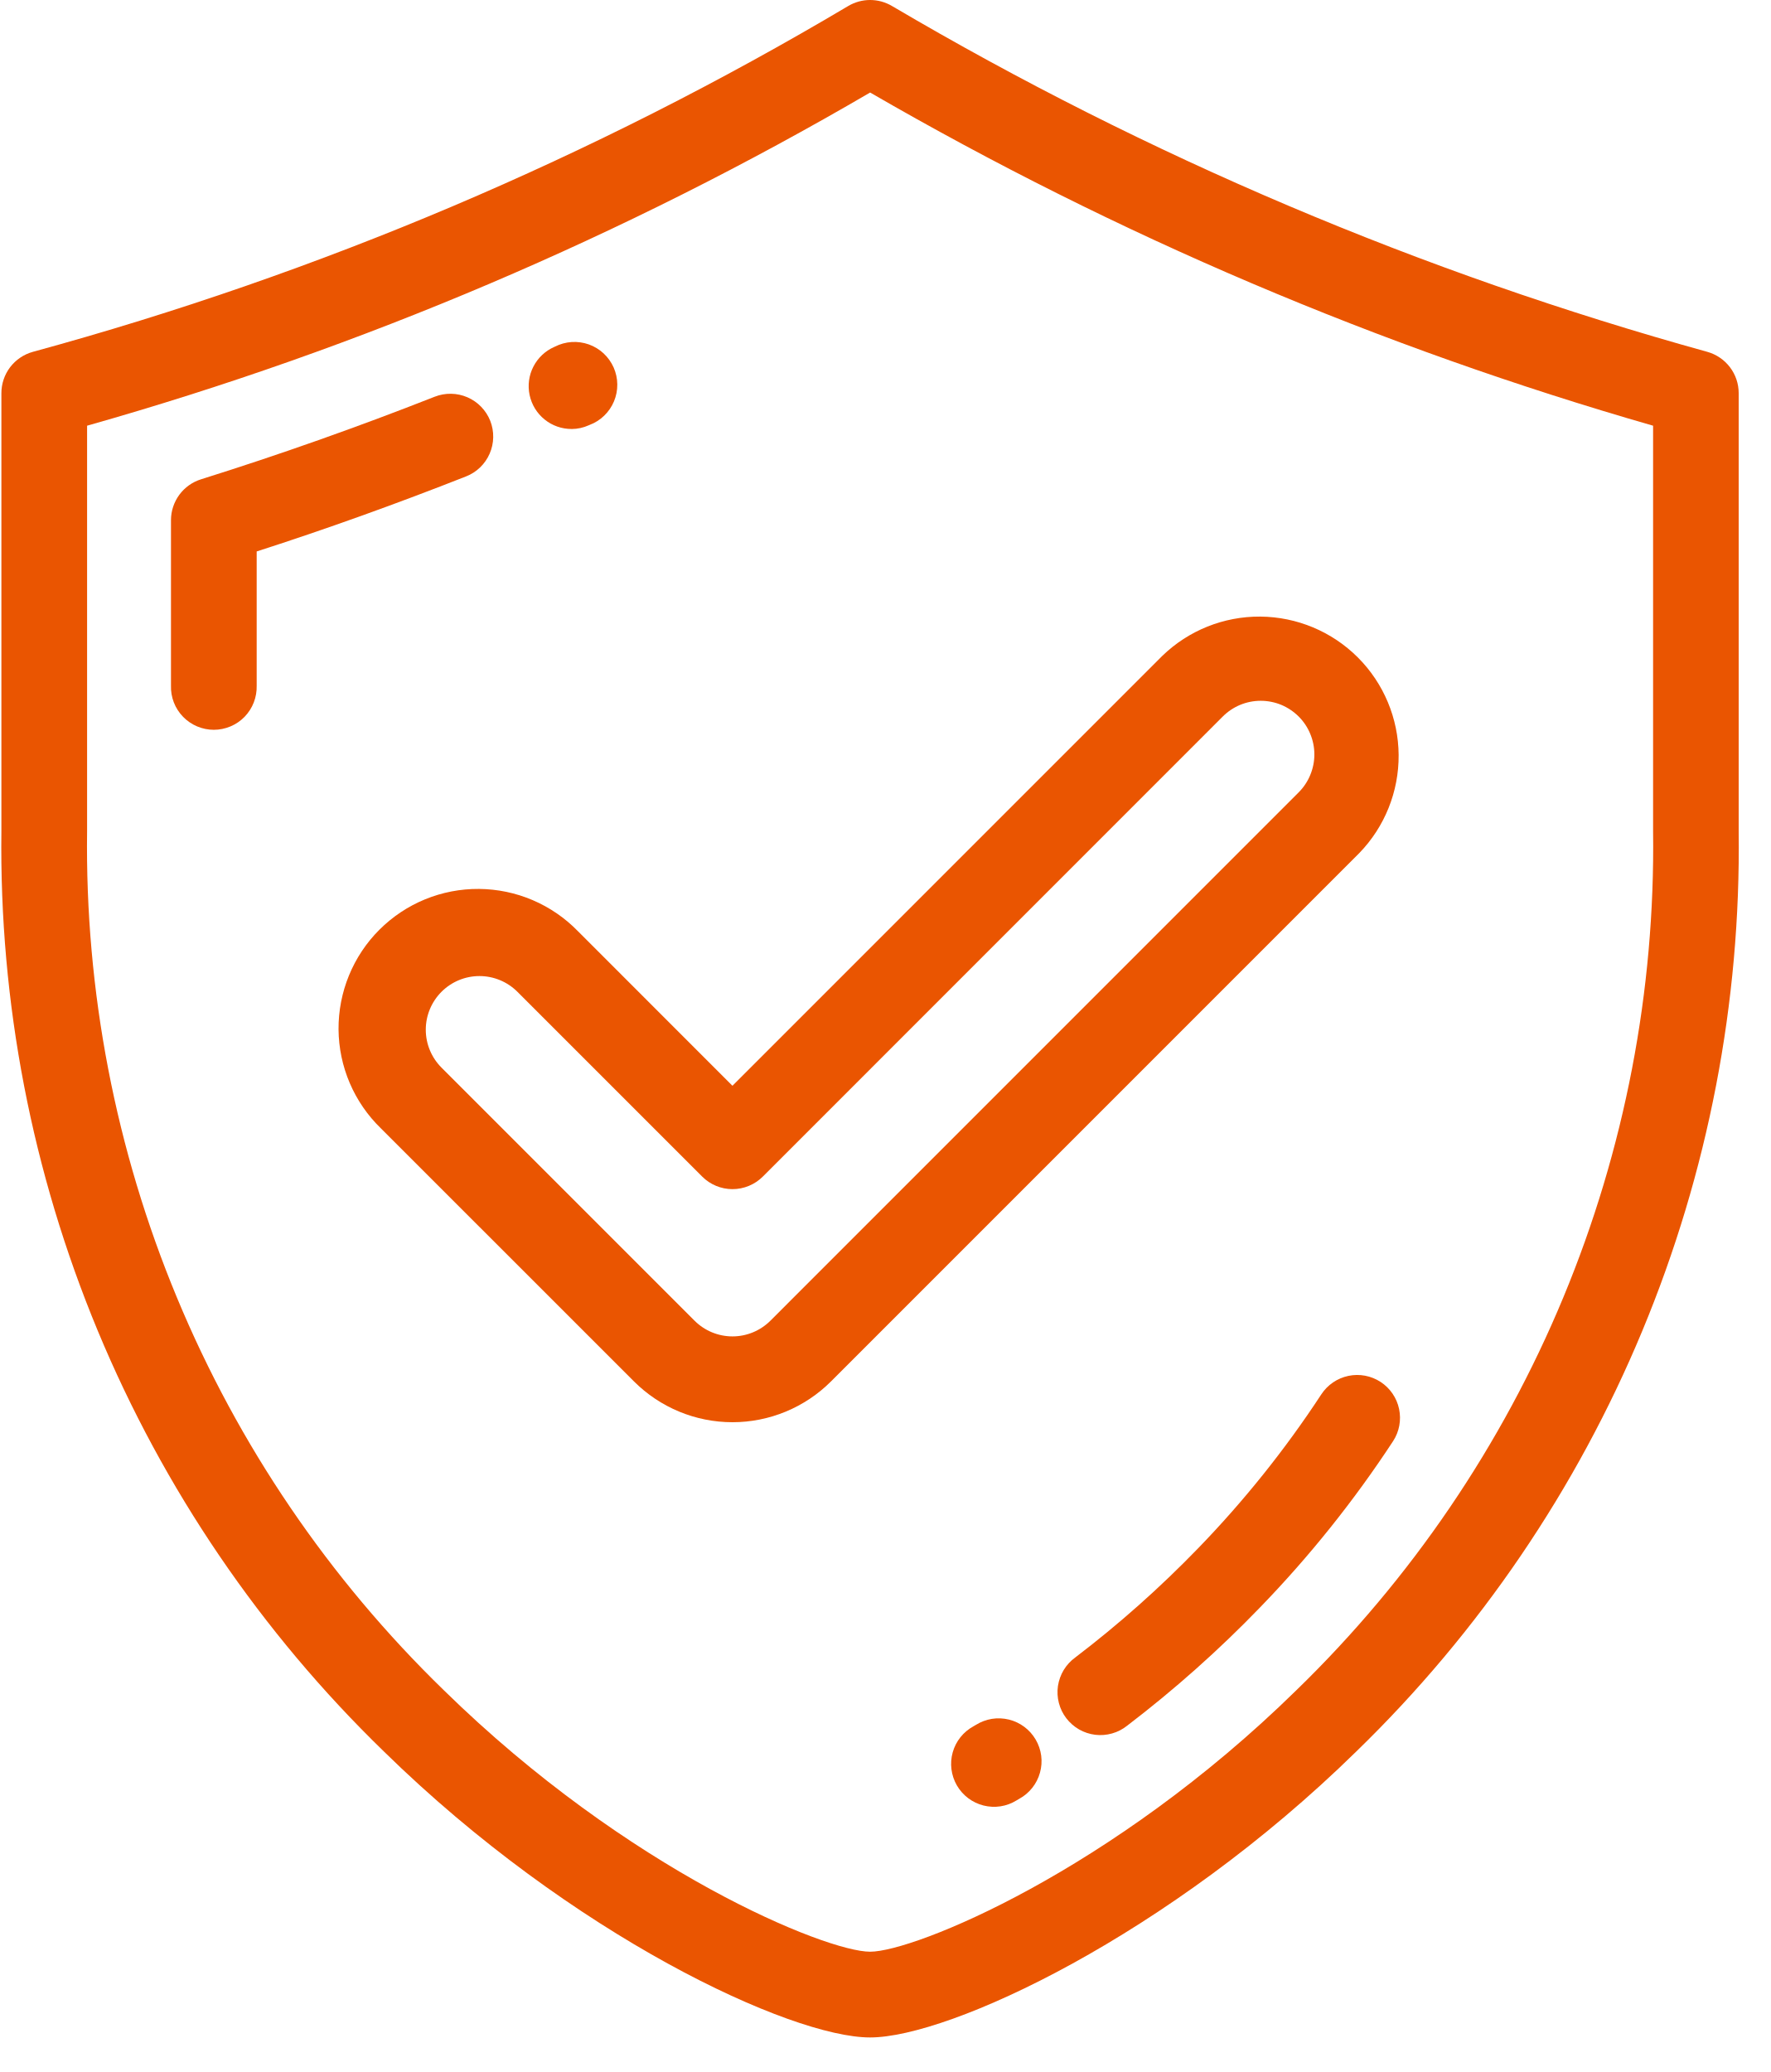
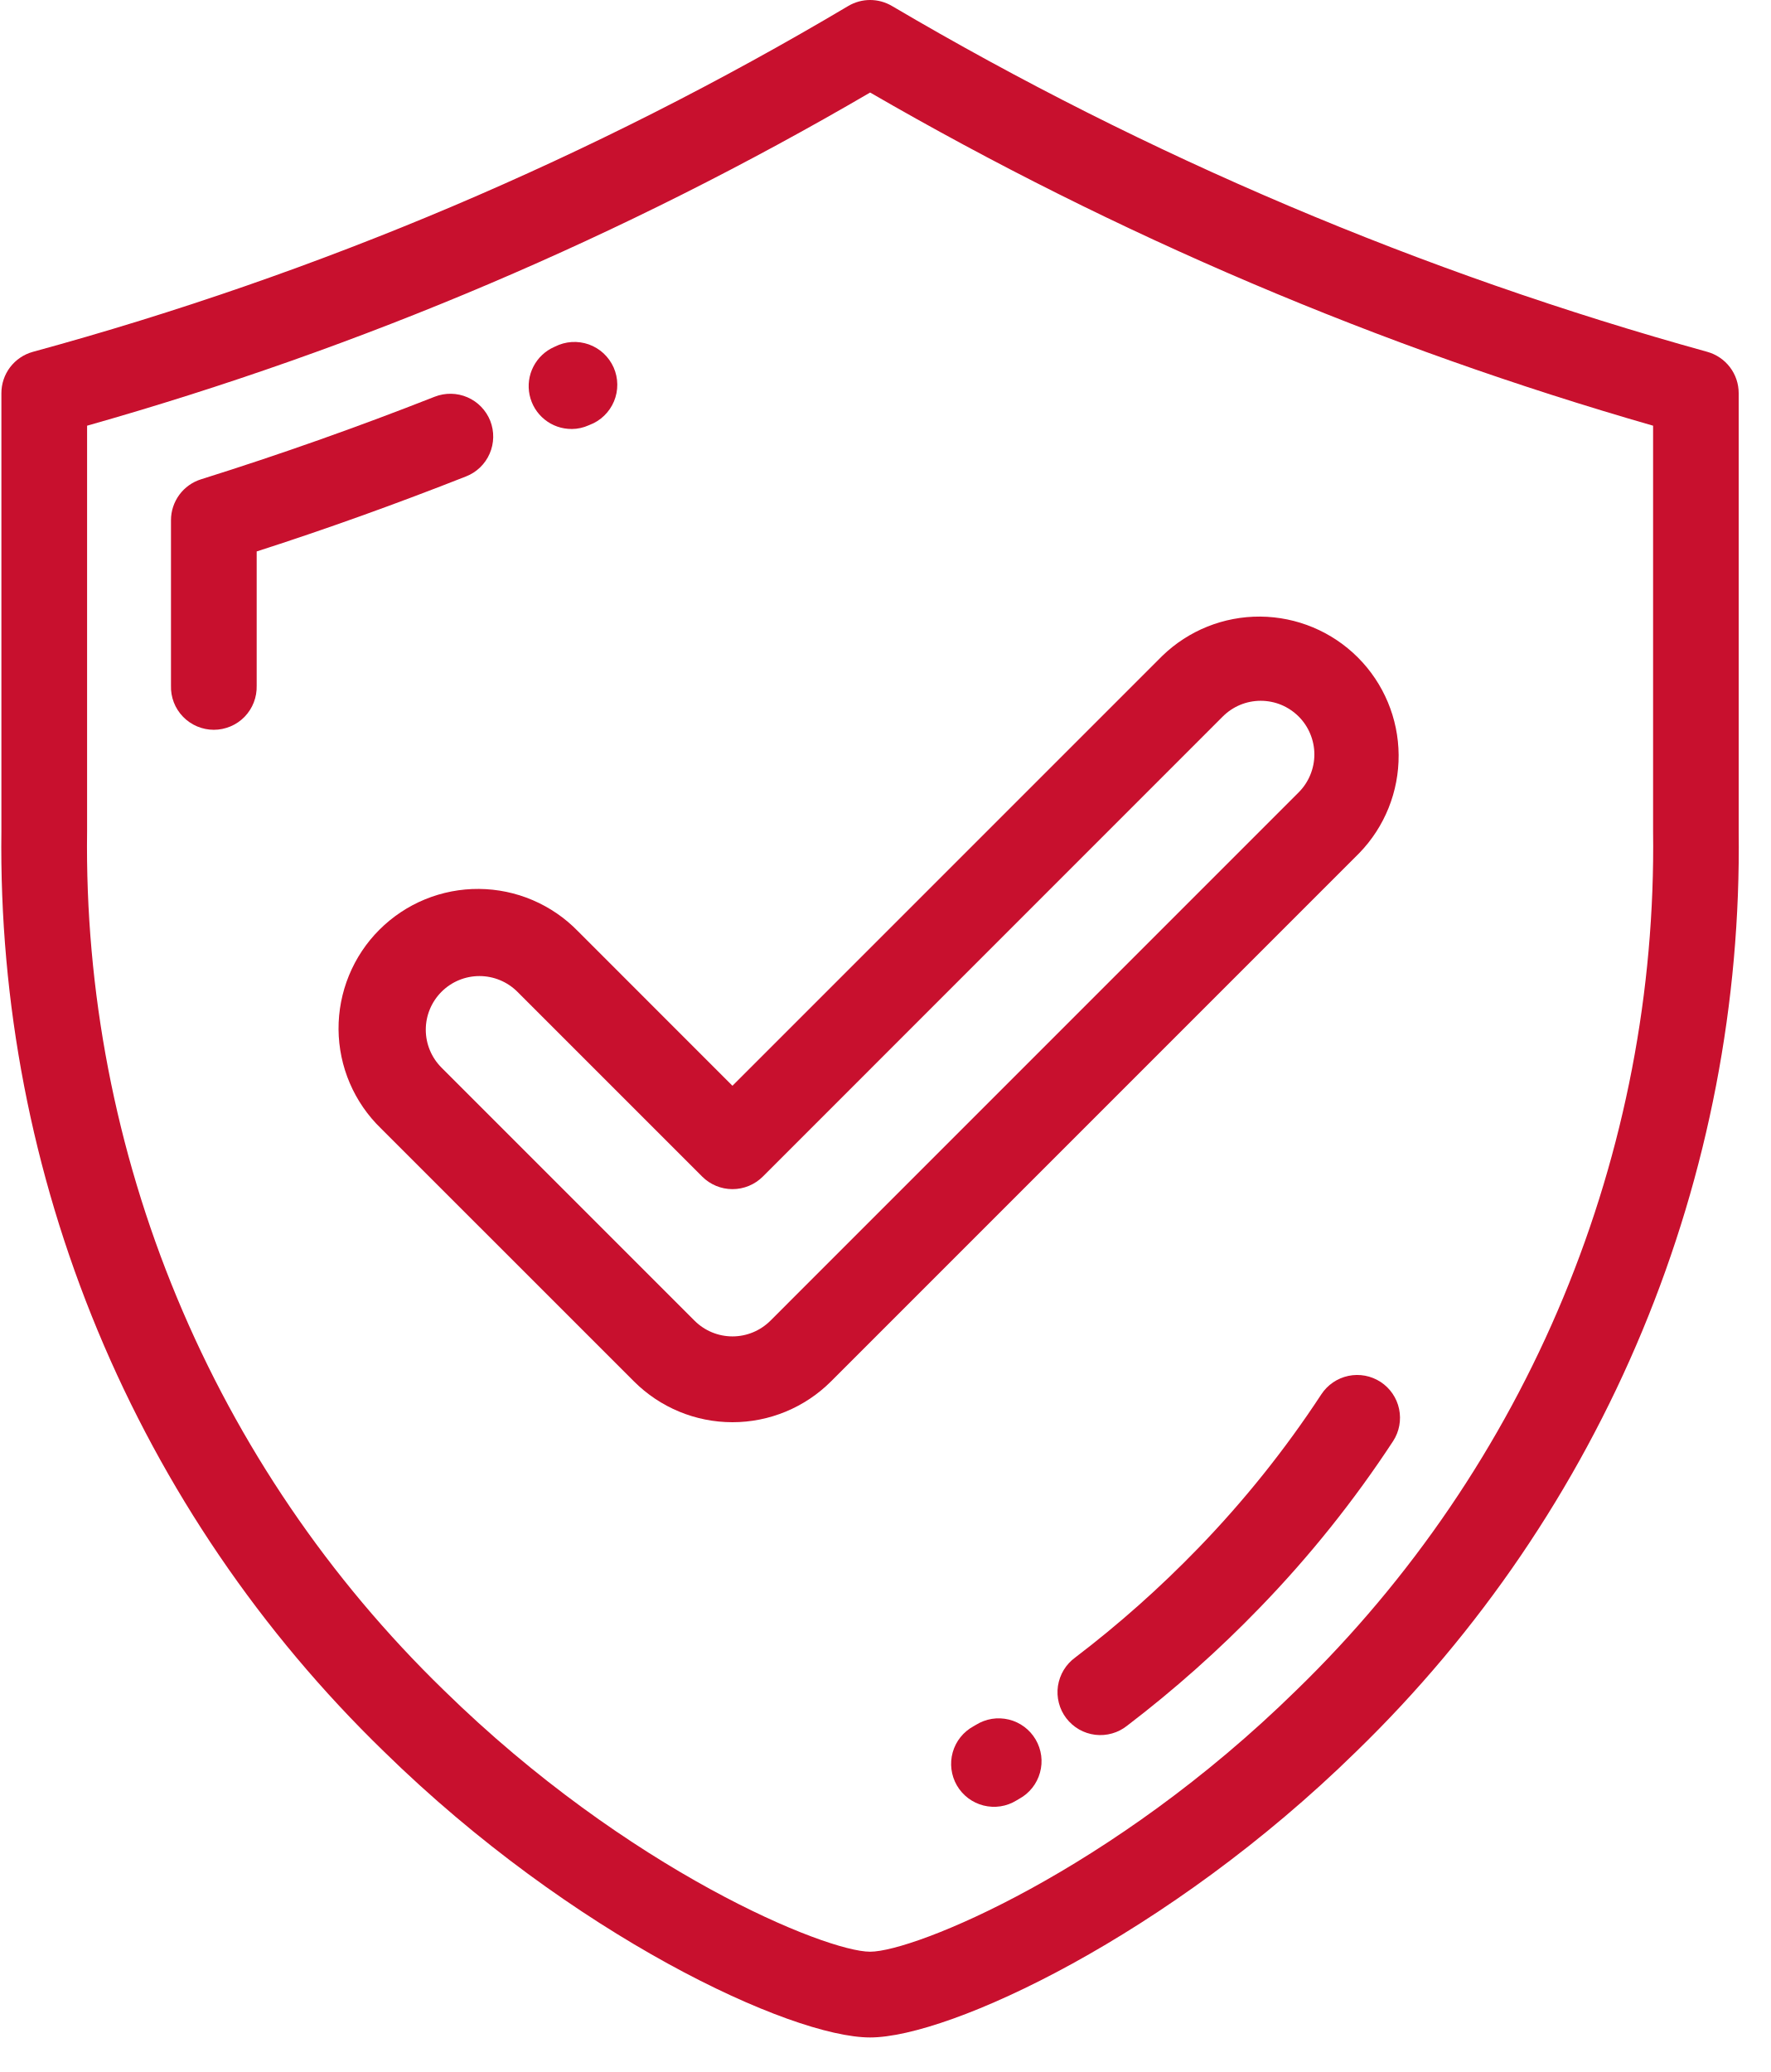
<svg xmlns="http://www.w3.org/2000/svg" width="47" height="55" viewBox="0 0 47 55" fill="none">
-   <path d="M45.322 9.339C37.736 7.239 30.459 4.152 23.677 0.158C23.502 0.055 23.302 0 23.098 0C22.895 0 22.695 0.055 22.52 0.158C15.751 4.178 8.469 7.267 0.874 9.339C0.633 9.405 0.42 9.549 0.269 9.747C0.118 9.946 0.036 10.189 0.037 10.439V22.06C-0.021 26.609 0.849 31.123 2.595 35.324C4.341 39.525 6.926 43.326 10.192 46.493C15.179 51.38 20.992 54.083 23.098 54.083C25.204 54.083 31.017 51.383 36.004 46.493C39.269 43.325 41.853 39.525 43.599 35.323C45.345 31.122 46.215 26.609 46.156 22.06V10.436C46.156 10.187 46.075 9.945 45.924 9.747C45.773 9.549 45.562 9.406 45.322 9.339ZM43.884 22.06C43.94 26.306 43.129 30.519 41.5 34.441C39.871 38.363 37.459 41.911 34.412 44.868C29.512 49.674 24.264 51.807 23.098 51.807C21.932 51.807 16.688 49.673 11.784 44.868C8.737 41.911 6.325 38.363 4.696 34.441C3.067 30.519 2.256 26.306 2.312 22.06V11.3C9.586 9.241 16.571 6.269 23.099 2.456C29.64 6.243 36.62 9.213 43.884 11.3V22.06Z" fill="#EA5501" />
-   <path d="M13.015 11.172C12.904 10.892 12.686 10.666 12.409 10.546C12.133 10.426 11.819 10.421 11.539 10.531C9.507 11.331 7.421 12.069 5.339 12.722C5.107 12.794 4.905 12.938 4.761 13.133C4.617 13.329 4.539 13.565 4.539 13.807V18.2C4.534 18.352 4.56 18.504 4.615 18.646C4.67 18.788 4.753 18.917 4.86 19.027C4.966 19.136 5.093 19.223 5.233 19.282C5.373 19.341 5.524 19.372 5.676 19.372C5.828 19.372 5.979 19.341 6.119 19.282C6.26 19.223 6.387 19.136 6.493 19.027C6.599 18.917 6.682 18.788 6.737 18.646C6.792 18.504 6.818 18.352 6.814 18.2V14.638C8.681 14.038 10.547 13.365 12.37 12.647C12.509 12.593 12.636 12.512 12.744 12.408C12.852 12.304 12.938 12.181 12.998 12.043C13.058 11.906 13.09 11.759 13.093 11.61C13.096 11.46 13.069 11.311 13.015 11.172Z" fill="#EA5501" />
-   <path d="M15.175 11.388C15.332 11.387 15.488 11.353 15.631 11.288L15.652 11.279C15.797 11.225 15.929 11.141 16.04 11.033C16.151 10.926 16.239 10.797 16.299 10.654C16.359 10.511 16.389 10.358 16.387 10.203C16.386 10.048 16.352 9.896 16.29 9.754C16.227 9.613 16.136 9.486 16.023 9.38C15.909 9.275 15.776 9.194 15.63 9.142C15.484 9.091 15.329 9.069 15.175 9.079C15.021 9.089 14.87 9.131 14.732 9.201L14.714 9.209C14.475 9.314 14.279 9.499 14.16 9.731C14.04 9.963 14.005 10.23 14.059 10.485C14.113 10.741 14.253 10.97 14.456 11.134C14.659 11.299 14.913 11.388 15.174 11.387L15.175 11.388Z" fill="#EA5501" />
-   <path d="M36.651 36.683C36.398 36.518 36.091 36.46 35.795 36.522C35.5 36.584 35.241 36.761 35.076 37.013C34.118 38.475 33.023 39.842 31.807 41.097C30.794 42.144 29.703 43.114 28.544 43.997C28.421 44.086 28.317 44.199 28.238 44.329C28.16 44.459 28.108 44.603 28.085 44.753C28.063 44.903 28.071 45.056 28.109 45.203C28.147 45.351 28.214 45.489 28.306 45.609C28.399 45.73 28.514 45.831 28.646 45.907C28.777 45.982 28.923 46.03 29.074 46.049C29.224 46.067 29.377 46.055 29.523 46.013C29.669 45.972 29.806 45.901 29.924 45.806C31.174 44.852 32.35 43.806 33.443 42.675C34.76 41.317 35.945 39.836 36.982 38.254C37.146 38.002 37.203 37.695 37.141 37.4C37.079 37.106 36.903 36.848 36.651 36.683Z" fill="#EA5501" />
-   <path d="M25.908 45.785L25.843 45.823C25.71 45.896 25.592 45.994 25.497 46.113C25.402 46.232 25.332 46.369 25.291 46.515C25.25 46.661 25.239 46.814 25.258 46.965C25.277 47.116 25.326 47.261 25.402 47.393C25.478 47.524 25.58 47.639 25.701 47.731C25.823 47.822 25.961 47.889 26.108 47.926C26.256 47.963 26.409 47.971 26.559 47.948C26.709 47.925 26.854 47.872 26.983 47.792L27.058 47.748C27.192 47.675 27.309 47.576 27.404 47.456C27.498 47.337 27.568 47.2 27.608 47.053C27.649 46.907 27.66 46.753 27.64 46.602C27.62 46.452 27.57 46.306 27.493 46.175C27.416 46.044 27.314 45.929 27.192 45.838C27.07 45.747 26.931 45.681 26.783 45.645C26.635 45.609 26.482 45.602 26.331 45.626C26.181 45.651 26.037 45.705 25.908 45.785Z" fill="#EA5501" />
-   <path d="M15.343 24.719C15.001 24.367 14.593 24.087 14.142 23.894C13.691 23.701 13.206 23.6 12.715 23.596C12.225 23.592 11.738 23.686 11.284 23.872C10.83 24.058 10.418 24.333 10.071 24.68C9.724 25.026 9.45 25.439 9.264 25.893C9.078 26.347 8.984 26.833 8.987 27.324C8.991 27.814 9.092 28.299 9.285 28.75C9.478 29.201 9.759 29.61 10.111 29.951L16.829 36.668C17.523 37.362 18.463 37.752 19.445 37.752C20.426 37.752 21.367 37.362 22.061 36.668L36.085 22.644C36.761 21.947 37.136 21.011 37.129 20.04C37.122 19.068 36.733 18.138 36.046 17.451C35.358 16.764 34.429 16.375 33.457 16.367C32.485 16.36 31.55 16.735 30.853 17.412L19.444 28.821L15.343 24.719ZM32.461 19.019C32.593 18.887 32.75 18.782 32.923 18.71C33.095 18.639 33.281 18.602 33.468 18.602C33.655 18.602 33.84 18.639 34.013 18.71C34.185 18.782 34.342 18.887 34.475 19.019C34.607 19.151 34.712 19.308 34.783 19.481C34.855 19.654 34.892 19.839 34.892 20.026C34.892 20.213 34.855 20.398 34.783 20.571C34.712 20.744 34.607 20.901 34.475 21.033L20.452 35.057C20.184 35.324 19.822 35.474 19.445 35.474C19.067 35.474 18.705 35.324 18.438 35.057L11.721 28.34C11.454 28.073 11.303 27.711 11.303 27.333C11.303 26.955 11.454 26.593 11.721 26.326C11.988 26.059 12.35 25.909 12.728 25.909C13.105 25.909 13.467 26.059 13.735 26.326L18.641 31.232C18.854 31.445 19.143 31.565 19.445 31.565C19.747 31.565 20.036 31.445 20.25 31.232L32.461 19.019Z" fill="#EA5501" />
+   <path d="M45.322 9.339C37.736 7.239 30.459 4.152 23.677 0.158C23.502 0.055 23.302 0 23.098 0C22.895 0 22.695 0.055 22.52 0.158C15.751 4.178 8.469 7.267 0.874 9.339C0.633 9.405 0.42 9.549 0.269 9.747C0.118 9.946 0.036 10.189 0.037 10.439V22.06C-0.021 26.609 0.849 31.123 2.595 35.324C4.341 39.525 6.926 43.326 10.192 46.493C15.179 51.38 20.992 54.083 23.098 54.083C25.204 54.083 31.017 51.383 36.004 46.493C39.269 43.325 41.853 39.525 43.599 35.323C45.345 31.122 46.215 26.609 46.156 22.06V10.436C46.156 10.187 46.075 9.945 45.924 9.747C45.773 9.549 45.562 9.406 45.322 9.339ZM43.884 22.06C43.94 26.306 43.129 30.519 41.5 34.441C39.871 38.363 37.459 41.911 34.412 44.868C29.512 49.674 24.264 51.807 23.098 51.807C21.932 51.807 16.688 49.673 11.784 44.868C8.737 41.911 6.325 38.363 4.696 34.441C3.067 30.519 2.256 26.306 2.312 22.06V11.3C9.586 9.241 16.571 6.269 23.099 2.456C29.64 6.243 36.62 9.213 43.884 11.3V22.06Z" fill="#c8102e" />
+   <path d="M13.015 11.172C12.904 10.892 12.686 10.666 12.409 10.546C12.133 10.426 11.819 10.421 11.539 10.531C9.507 11.331 7.421 12.069 5.339 12.722C5.107 12.794 4.905 12.938 4.761 13.133C4.617 13.329 4.539 13.565 4.539 13.807V18.2C4.534 18.352 4.56 18.504 4.615 18.646C4.67 18.788 4.753 18.917 4.86 19.027C4.966 19.136 5.093 19.223 5.233 19.282C5.373 19.341 5.524 19.372 5.676 19.372C5.828 19.372 5.979 19.341 6.119 19.282C6.26 19.223 6.387 19.136 6.493 19.027C6.599 18.917 6.682 18.788 6.737 18.646C6.792 18.504 6.818 18.352 6.814 18.2V14.638C8.681 14.038 10.547 13.365 12.37 12.647C12.509 12.593 12.636 12.512 12.744 12.408C12.852 12.304 12.938 12.181 12.998 12.043C13.058 11.906 13.09 11.759 13.093 11.61C13.096 11.46 13.069 11.311 13.015 11.172Z" fill="#c8102e" />
+   <path d="M15.175 11.388C15.332 11.387 15.488 11.353 15.631 11.288L15.652 11.279C15.797 11.225 15.929 11.141 16.04 11.033C16.151 10.926 16.239 10.797 16.299 10.654C16.359 10.511 16.389 10.358 16.387 10.203C16.386 10.048 16.352 9.896 16.29 9.754C16.227 9.613 16.136 9.486 16.023 9.38C15.909 9.275 15.776 9.194 15.63 9.142C15.484 9.091 15.329 9.069 15.175 9.079C15.021 9.089 14.87 9.131 14.732 9.201L14.714 9.209C14.475 9.314 14.279 9.499 14.16 9.731C14.04 9.963 14.005 10.23 14.059 10.485C14.113 10.741 14.253 10.97 14.456 11.134C14.659 11.299 14.913 11.388 15.174 11.387L15.175 11.388Z" fill="#c8102e" />
+   <path d="M36.651 36.683C36.398 36.518 36.091 36.46 35.795 36.522C35.5 36.584 35.241 36.761 35.076 37.013C34.118 38.475 33.023 39.842 31.807 41.097C30.794 42.144 29.703 43.114 28.544 43.997C28.421 44.086 28.317 44.199 28.238 44.329C28.16 44.459 28.108 44.603 28.085 44.753C28.063 44.903 28.071 45.056 28.109 45.203C28.147 45.351 28.214 45.489 28.306 45.609C28.399 45.73 28.514 45.831 28.646 45.907C28.777 45.982 28.923 46.03 29.074 46.049C29.224 46.067 29.377 46.055 29.523 46.013C29.669 45.972 29.806 45.901 29.924 45.806C31.174 44.852 32.35 43.806 33.443 42.675C34.76 41.317 35.945 39.836 36.982 38.254C37.146 38.002 37.203 37.695 37.141 37.4C37.079 37.106 36.903 36.848 36.651 36.683Z" fill="#c8102e" />
+   <path d="M25.908 45.785L25.843 45.823C25.71 45.896 25.592 45.994 25.497 46.113C25.402 46.232 25.332 46.369 25.291 46.515C25.25 46.661 25.239 46.814 25.258 46.965C25.277 47.116 25.326 47.261 25.402 47.393C25.478 47.524 25.58 47.639 25.701 47.731C25.823 47.822 25.961 47.889 26.108 47.926C26.256 47.963 26.409 47.971 26.559 47.948C26.709 47.925 26.854 47.872 26.983 47.792L27.058 47.748C27.192 47.675 27.309 47.576 27.404 47.456C27.498 47.337 27.568 47.2 27.608 47.053C27.649 46.907 27.66 46.753 27.64 46.602C27.62 46.452 27.57 46.306 27.493 46.175C27.416 46.044 27.314 45.929 27.192 45.838C27.07 45.747 26.931 45.681 26.783 45.645C26.635 45.609 26.482 45.602 26.331 45.626C26.181 45.651 26.037 45.705 25.908 45.785Z" fill="#c8102e" />
+   <path d="M15.343 24.719C15.001 24.367 14.593 24.087 14.142 23.894C13.691 23.701 13.206 23.6 12.715 23.596C12.225 23.592 11.738 23.686 11.284 23.872C10.83 24.058 10.418 24.333 10.071 24.68C9.724 25.026 9.45 25.439 9.264 25.893C9.078 26.347 8.984 26.833 8.987 27.324C8.991 27.814 9.092 28.299 9.285 28.75C9.478 29.201 9.759 29.61 10.111 29.951L16.829 36.668C17.523 37.362 18.463 37.752 19.445 37.752C20.426 37.752 21.367 37.362 22.061 36.668L36.085 22.644C36.761 21.947 37.136 21.011 37.129 20.04C37.122 19.068 36.733 18.138 36.046 17.451C35.358 16.764 34.429 16.375 33.457 16.367C32.485 16.36 31.55 16.735 30.853 17.412L19.444 28.821L15.343 24.719ZM32.461 19.019C32.593 18.887 32.75 18.782 32.923 18.71C33.095 18.639 33.281 18.602 33.468 18.602C33.655 18.602 33.84 18.639 34.013 18.71C34.185 18.782 34.342 18.887 34.475 19.019C34.607 19.151 34.712 19.308 34.783 19.481C34.855 19.654 34.892 19.839 34.892 20.026C34.892 20.213 34.855 20.398 34.783 20.571C34.712 20.744 34.607 20.901 34.475 21.033L20.452 35.057C20.184 35.324 19.822 35.474 19.445 35.474C19.067 35.474 18.705 35.324 18.438 35.057L11.721 28.34C11.454 28.073 11.303 27.711 11.303 27.333C11.303 26.955 11.454 26.593 11.721 26.326C11.988 26.059 12.35 25.909 12.728 25.909C13.105 25.909 13.467 26.059 13.735 26.326L18.641 31.232C18.854 31.445 19.143 31.565 19.445 31.565C19.747 31.565 20.036 31.445 20.25 31.232L32.461 19.019Z" fill="#c8102e" />
</svg>
